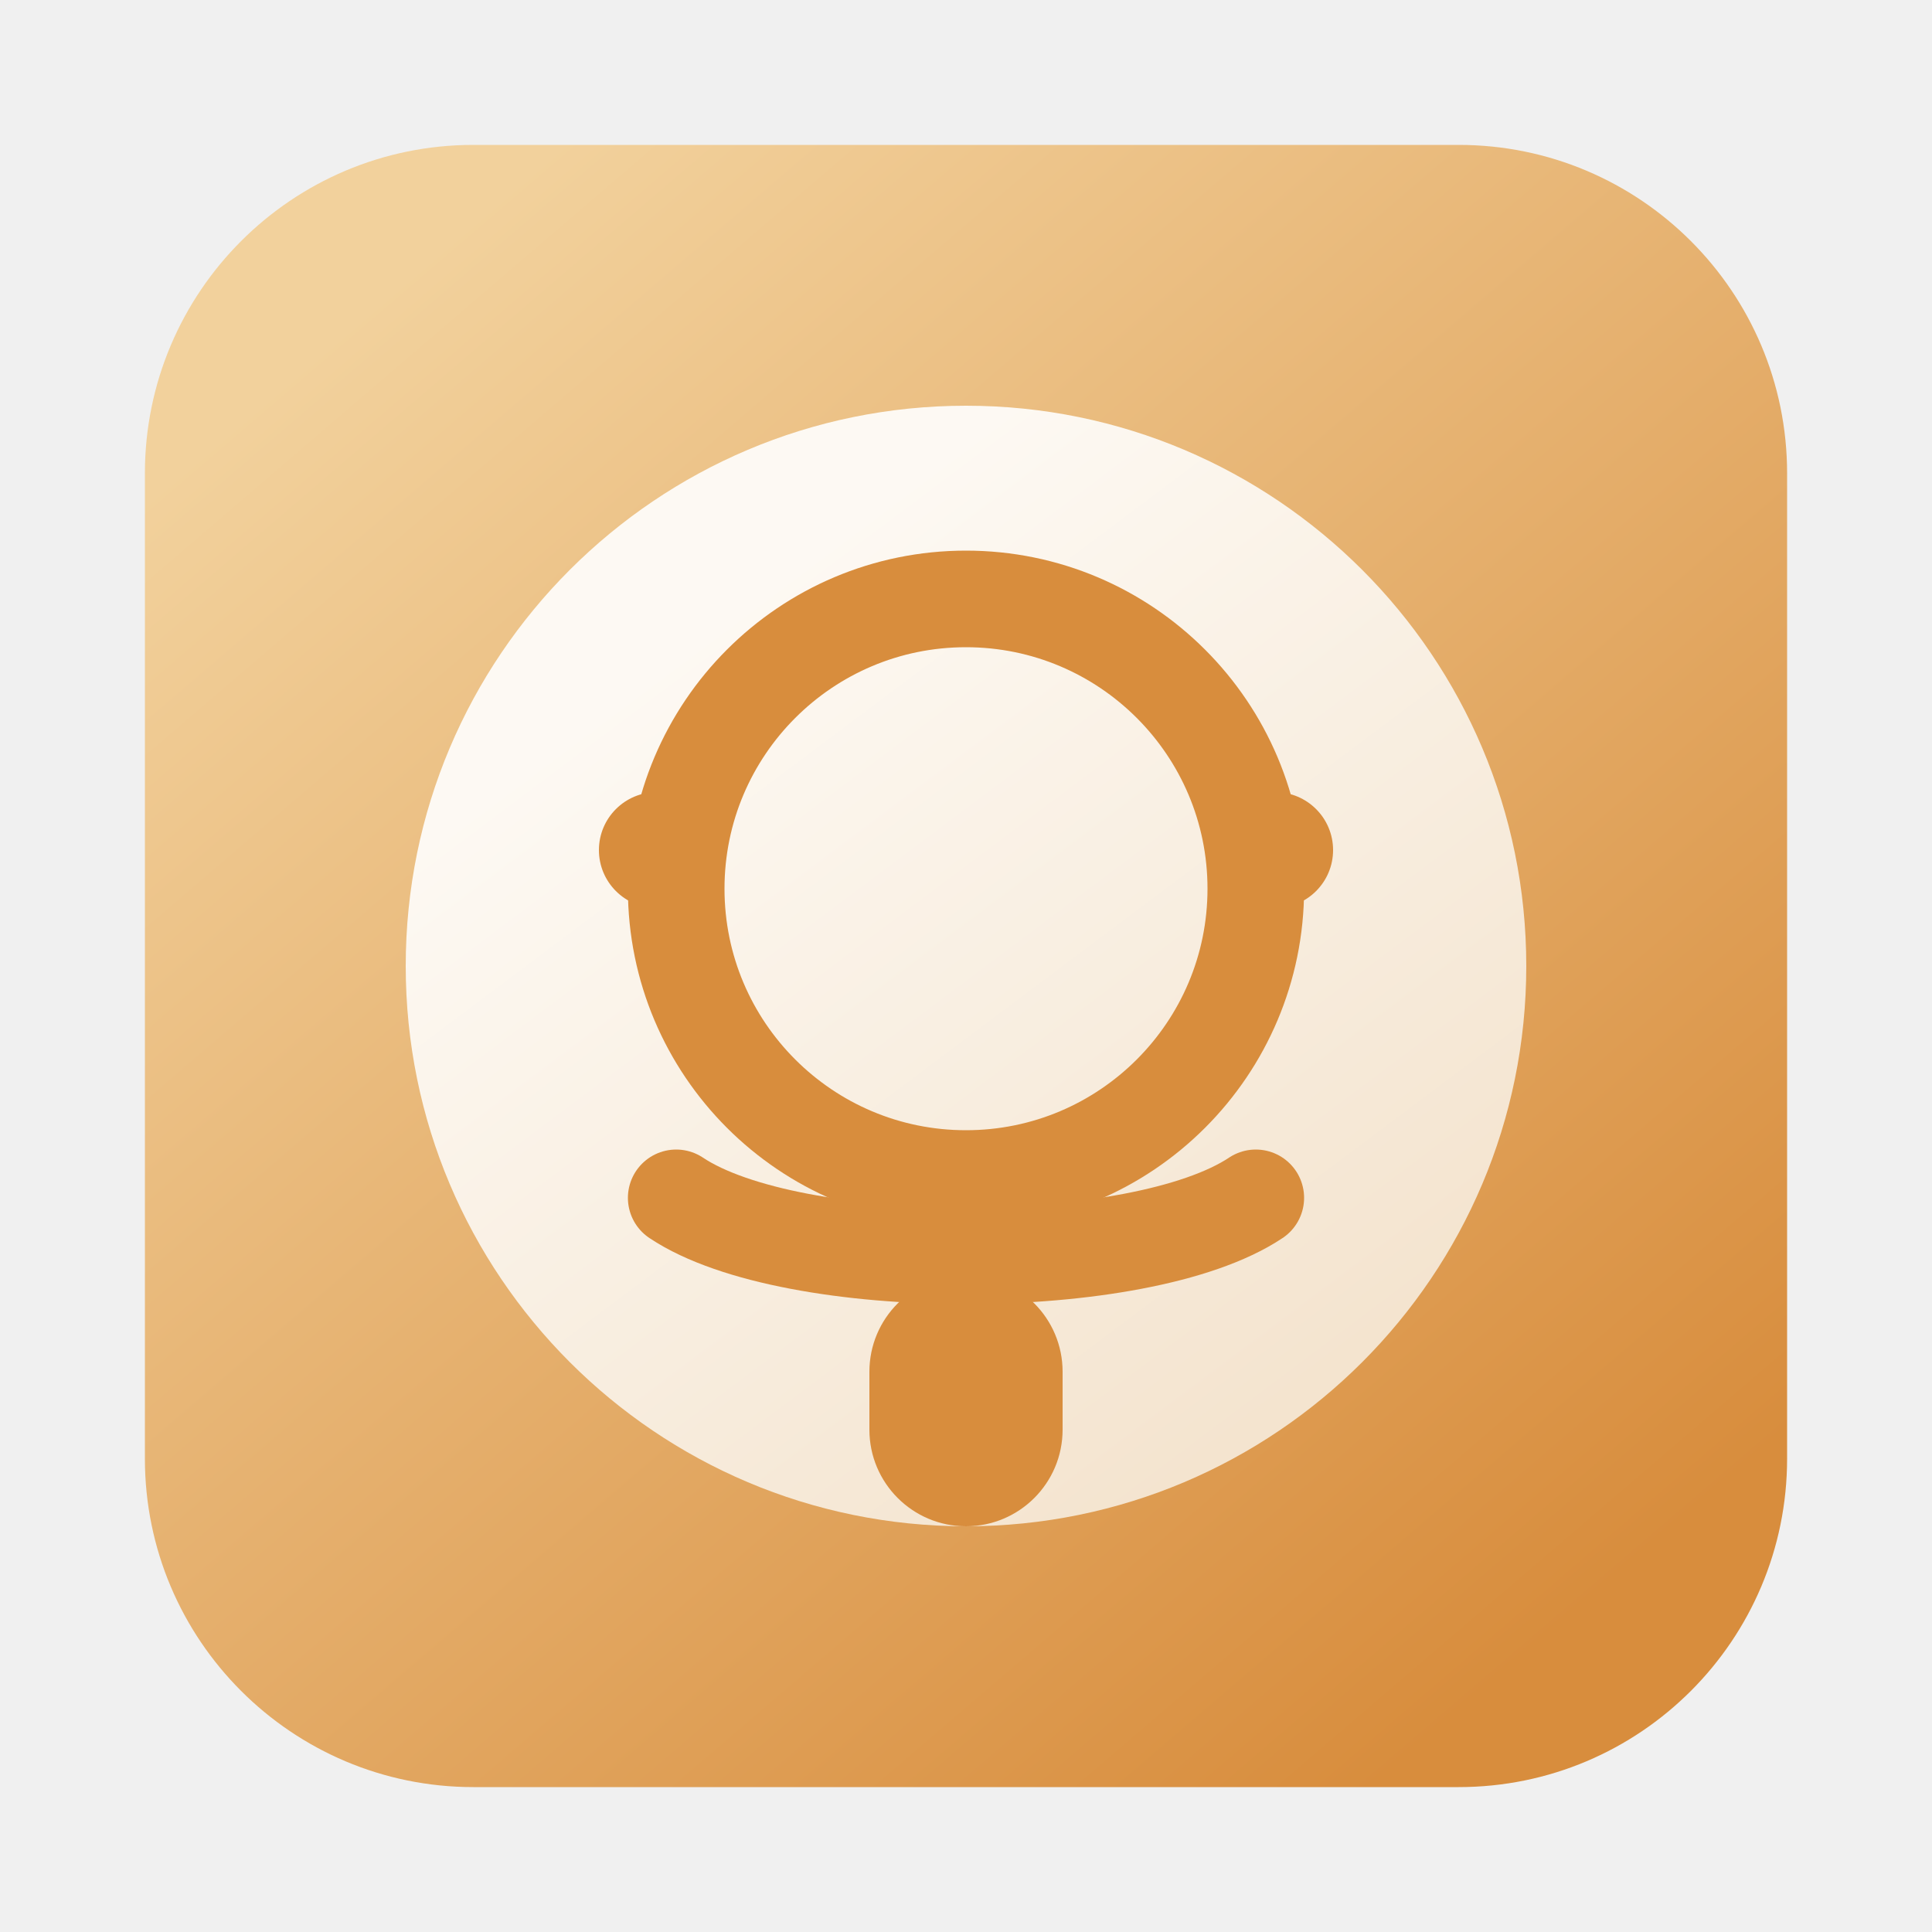
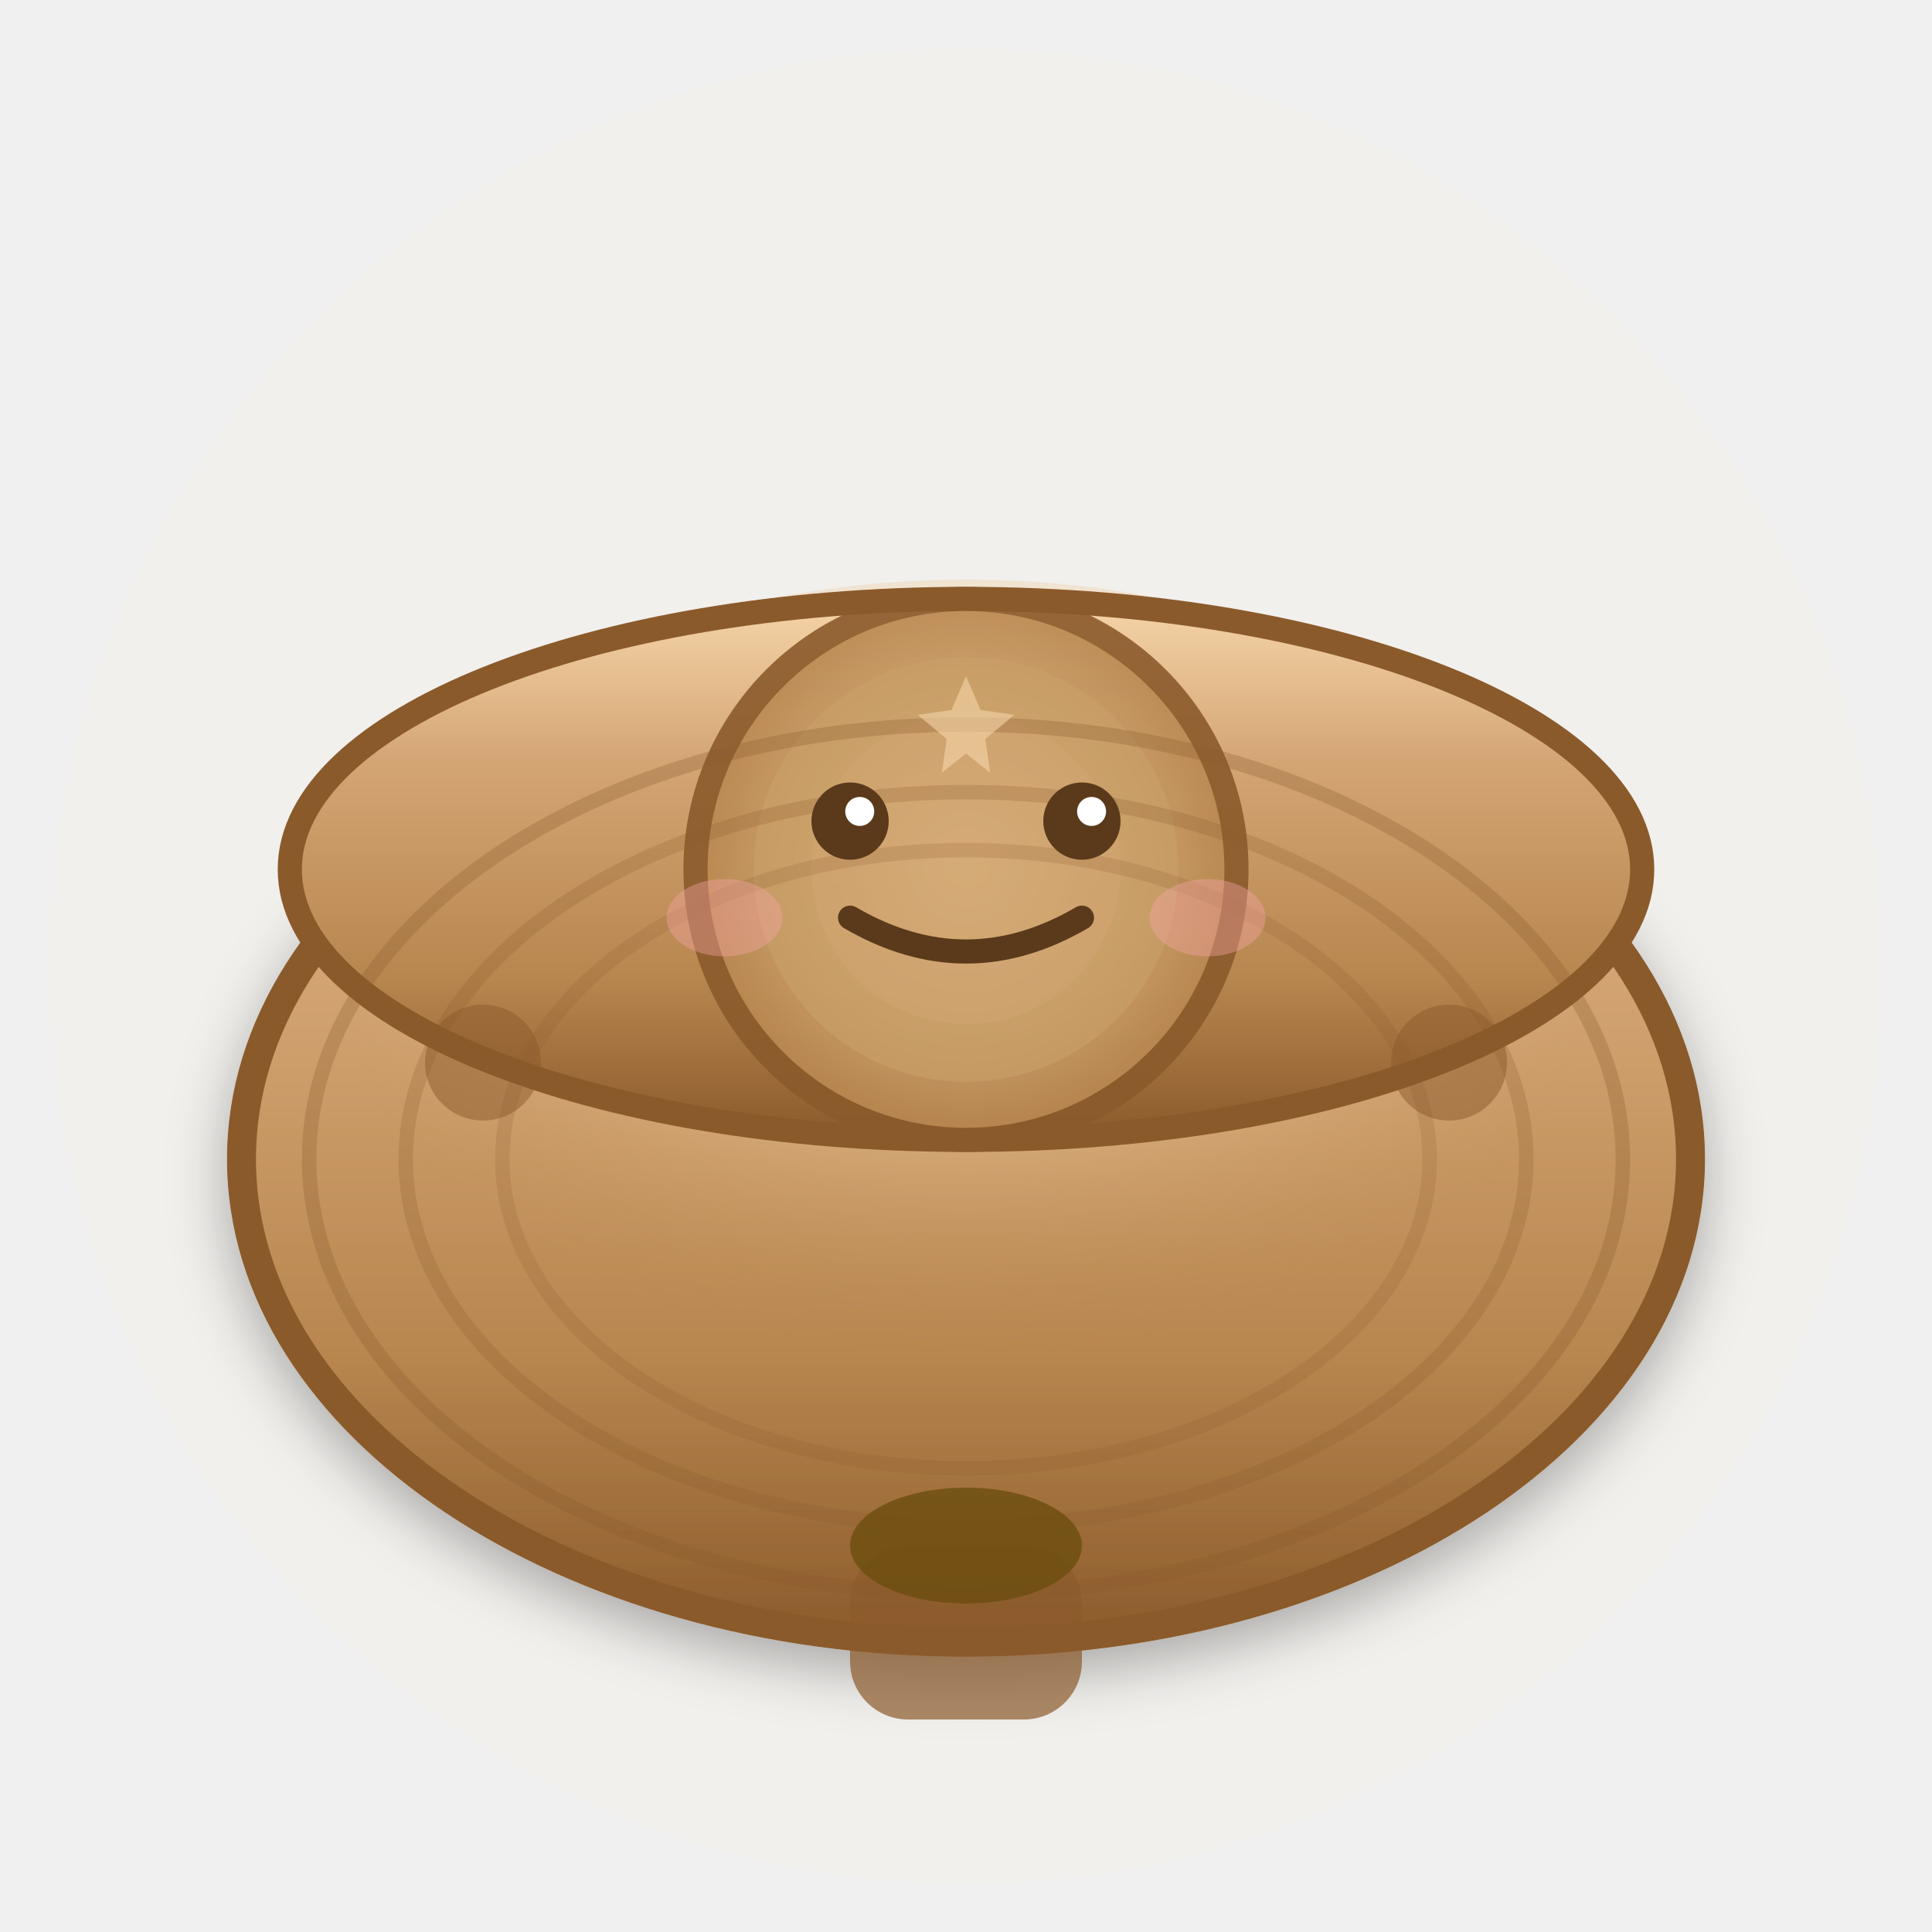
- <svg xmlns="http://www.w3.org/2000/svg" width="200" height="200" viewBox="0 0 200 200" fill="none">
+ <svg xmlns="http://www.w3.org/2000/svg" width="200" height="200" viewBox="0 0 200 200">
  <defs>
-     <linearGradient id="paint0" x1="40" y1="30" x2="160" y2="170" gradientUnits="userSpaceOnUse">
-       <stop stop-color="#F2D19C" />
-       <stop offset="1" stop-color="#D88D3D" />
+     <linearGradient id="woodGradient" x1="0%" y1="0%" x2="0%" y2="100%">
+       <stop offset="0%" style="stop-color:#f5d5a8;stop-opacity:1" />
+       <stop offset="30%" style="stop-color:#d4a574;stop-opacity:1" />
+       <stop offset="70%" style="stop-color:#b8864f;stop-opacity:1" />
+       <stop offset="100%" style="stop-color:#8b5a2b;stop-opacity:1" />
    </linearGradient>
-     <linearGradient id="paint1" x1="80" y1="60" x2="140" y2="140" gradientUnits="userSpaceOnUse">
-       <stop stop-color="#FDF9F3" />
-       <stop offset="1" stop-color="#F4E4CF" />
-     </linearGradient>
+     <radialGradient id="woodShine" cx="50%" cy="35%" r="65%">
+       <stop offset="0%" style="stop-color:#fff9e6;stop-opacity:0.8" />
+       <stop offset="50%" style="stop-color:#f5d5a8;stop-opacity:0.4" />
+       <stop offset="100%" style="stop-color:#b8864f;stop-opacity:0" />
+     </radialGradient>
+     <radialGradient id="hitSurface" cx="50%" cy="50%" r="50%">
+       <stop offset="0%" style="stop-color:#e8c99a;stop-opacity:1" />
+       <stop offset="100%" style="stop-color:#b8864f;stop-opacity:1" />
+     </radialGradient>
+     <filter id="shadow" x="-50%" y="-50%" width="200%" height="200%">
+       <feGaussianBlur in="SourceAlpha" stdDeviation="3" />
+       <feOffset dx="0" dy="2" result="offsetblur" />
+       <feComponentTransfer>
+         <feFuncA type="linear" slope="0.3" />
+       </feComponentTransfer>
+       <feMerge>
+         <feMergeNode />
+         <feMergeNode in="SourceGraphic" />
+       </feMerge>
+     </filter>
  </defs>
-   <rect x="15" y="15" width="170" height="170" rx="34" fill="url(#paint0)" />
-   <circle cx="100" cy="100" r="58" fill="url(#paint1)" />
-   <circle cx="100" cy="92" r="30" stroke="#D88D3D" stroke-width="10" fill="none" />
-   <path d="M70 124C82 132 118 132 130 124" stroke="#D88D3D" stroke-width="10" stroke-linecap="round" />
-   <circle cx="68" cy="88" r="6" fill="#D88D3D" />
-   <circle cx="132" cy="88" r="6" fill="#D88D3D" />
-   <rect x="90" y="132" width="20" height="26" rx="10" fill="#D88D3D" />
+   <circle cx="100" cy="100" r="95" fill="#f6f1e8" opacity="0.3" />
+   <ellipse cx="100" cy="120" rx="75" ry="50" fill="url(#woodGradient)" stroke="#8b5a2b" stroke-width="3" filter="url(#shadow)" />
+   <ellipse cx="100" cy="100" rx="65" ry="40" fill="url(#woodShine)" />
+   <ellipse cx="100" cy="90" rx="70" ry="28" fill="url(#woodGradient)" stroke="#8b5a2b" stroke-width="2.5" />
+   <circle cx="100" cy="90" r="28" fill="url(#hitSurface)" stroke="#8b5a2b" stroke-width="2.5" opacity="0.9" />
+   <circle cx="100" cy="90" r="22" fill="#c9a067" opacity="0.6" />
+   <circle cx="100" cy="90" r="16" fill="#d4a574" opacity="0.4" />
+   <ellipse cx="100" cy="120" rx="68" ry="45" fill="none" stroke="#8b5a2b" stroke-width="1.5" opacity="0.3" />
+   <ellipse cx="100" cy="120" rx="58" ry="38" fill="none" stroke="#8b5a2b" stroke-width="1.5" opacity="0.25" />
+   <ellipse cx="100" cy="120" rx="48" ry="32" fill="none" stroke="#8b5a2b" stroke-width="1.5" opacity="0.2" />
+   <circle cx="88" cy="85" r="4" fill="#5a3a1a" />
+   <circle cx="89" cy="84" r="1.5" fill="#fff" />
+   <circle cx="112" cy="85" r="4" fill="#5a3a1a" />
+   <circle cx="113" cy="84" r="1.5" fill="#fff" />
+   <path d="M 88 95 Q 100 102 112 95" stroke="#5a3a1a" stroke-width="2.5" fill="none" stroke-linecap="round" />
+   <ellipse cx="75" cy="95" rx="6" ry="4" fill="#f4a5a5" opacity="0.4" />
+   <ellipse cx="125" cy="95" rx="6" ry="4" fill="#f4a5a5" opacity="0.4" />
+   <circle cx="50" cy="110" r="6" fill="#8b5a2b" opacity="0.5" />
+   <circle cx="150" cy="110" r="6" fill="#8b5a2b" opacity="0.5" />
+   <rect x="88" y="160" width="24" height="18" rx="6" fill="#8b5a2b" opacity="0.7" />
+   <ellipse cx="100" cy="160" rx="12" ry="6" fill="#6b4e0f" opacity="0.8" />
+   <g opacity="0.6">
+     <path d="M 100 70 L 101.5 73.5 L 105 74 L 102 76.5 L 102.5 80 L 100 78 L 97.5 80 L 98 76.5 L 95 74 L 98.5 73.5 Z" fill="#f5d5a8" />
+   </g>
</svg>
